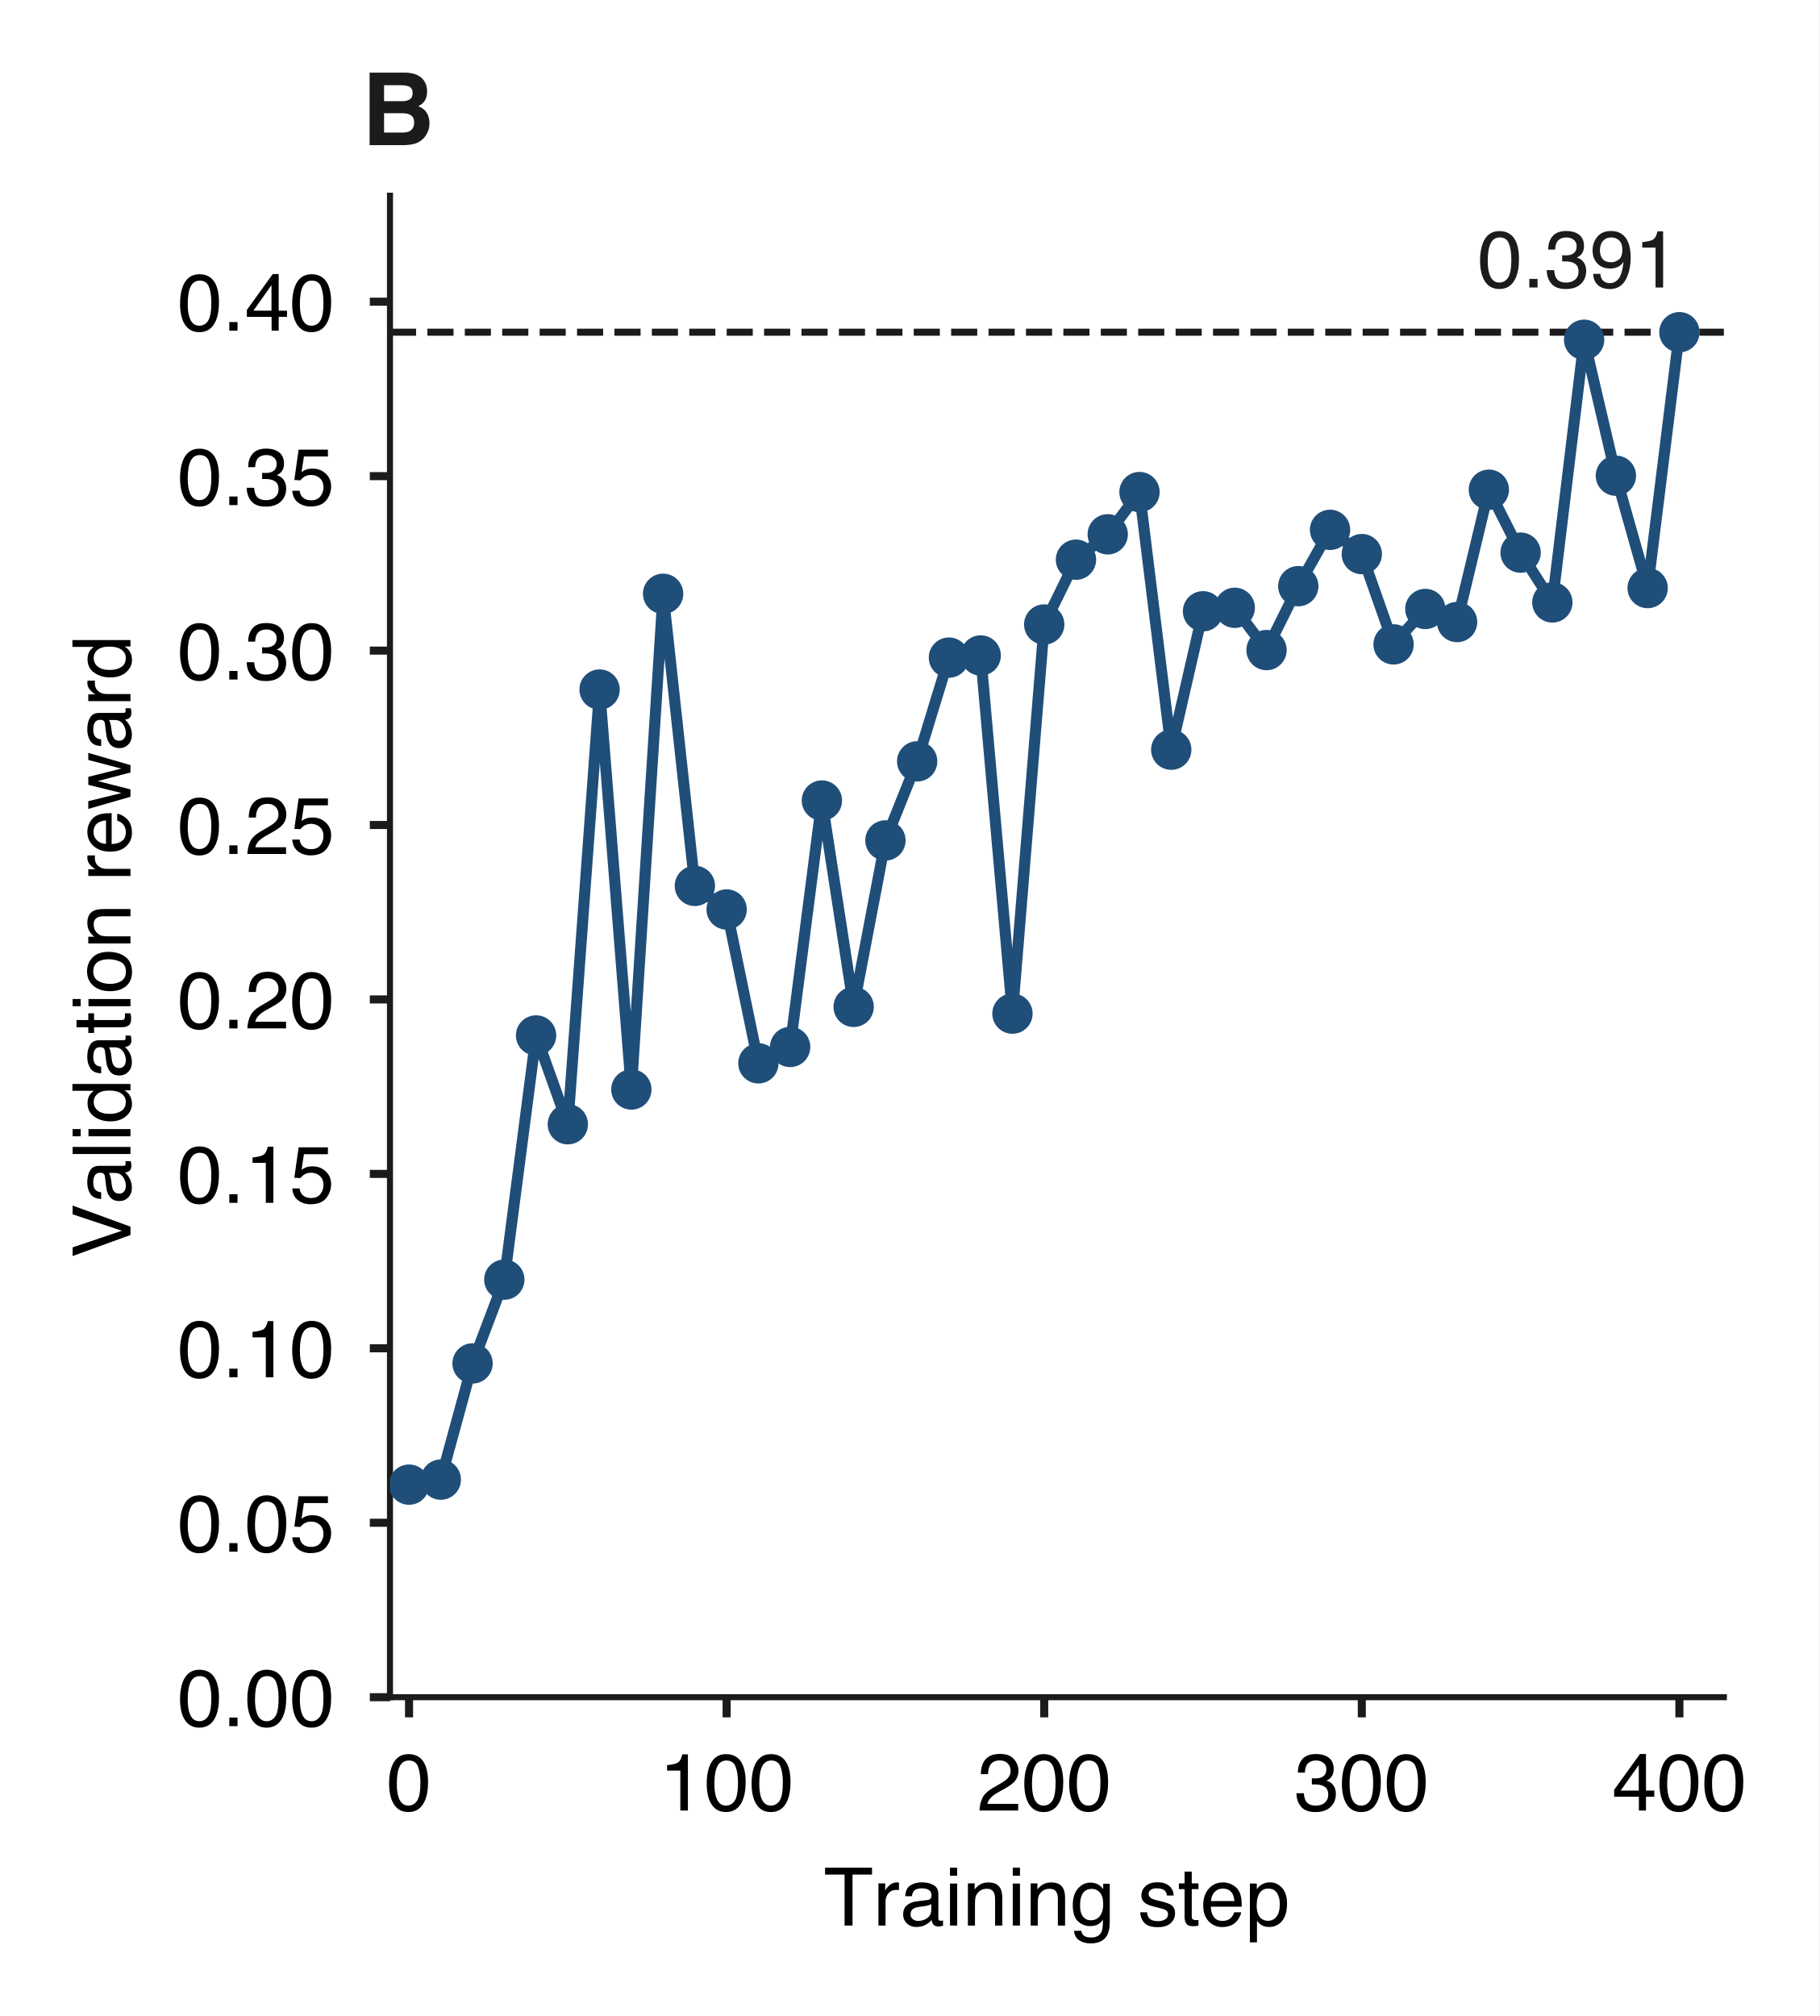
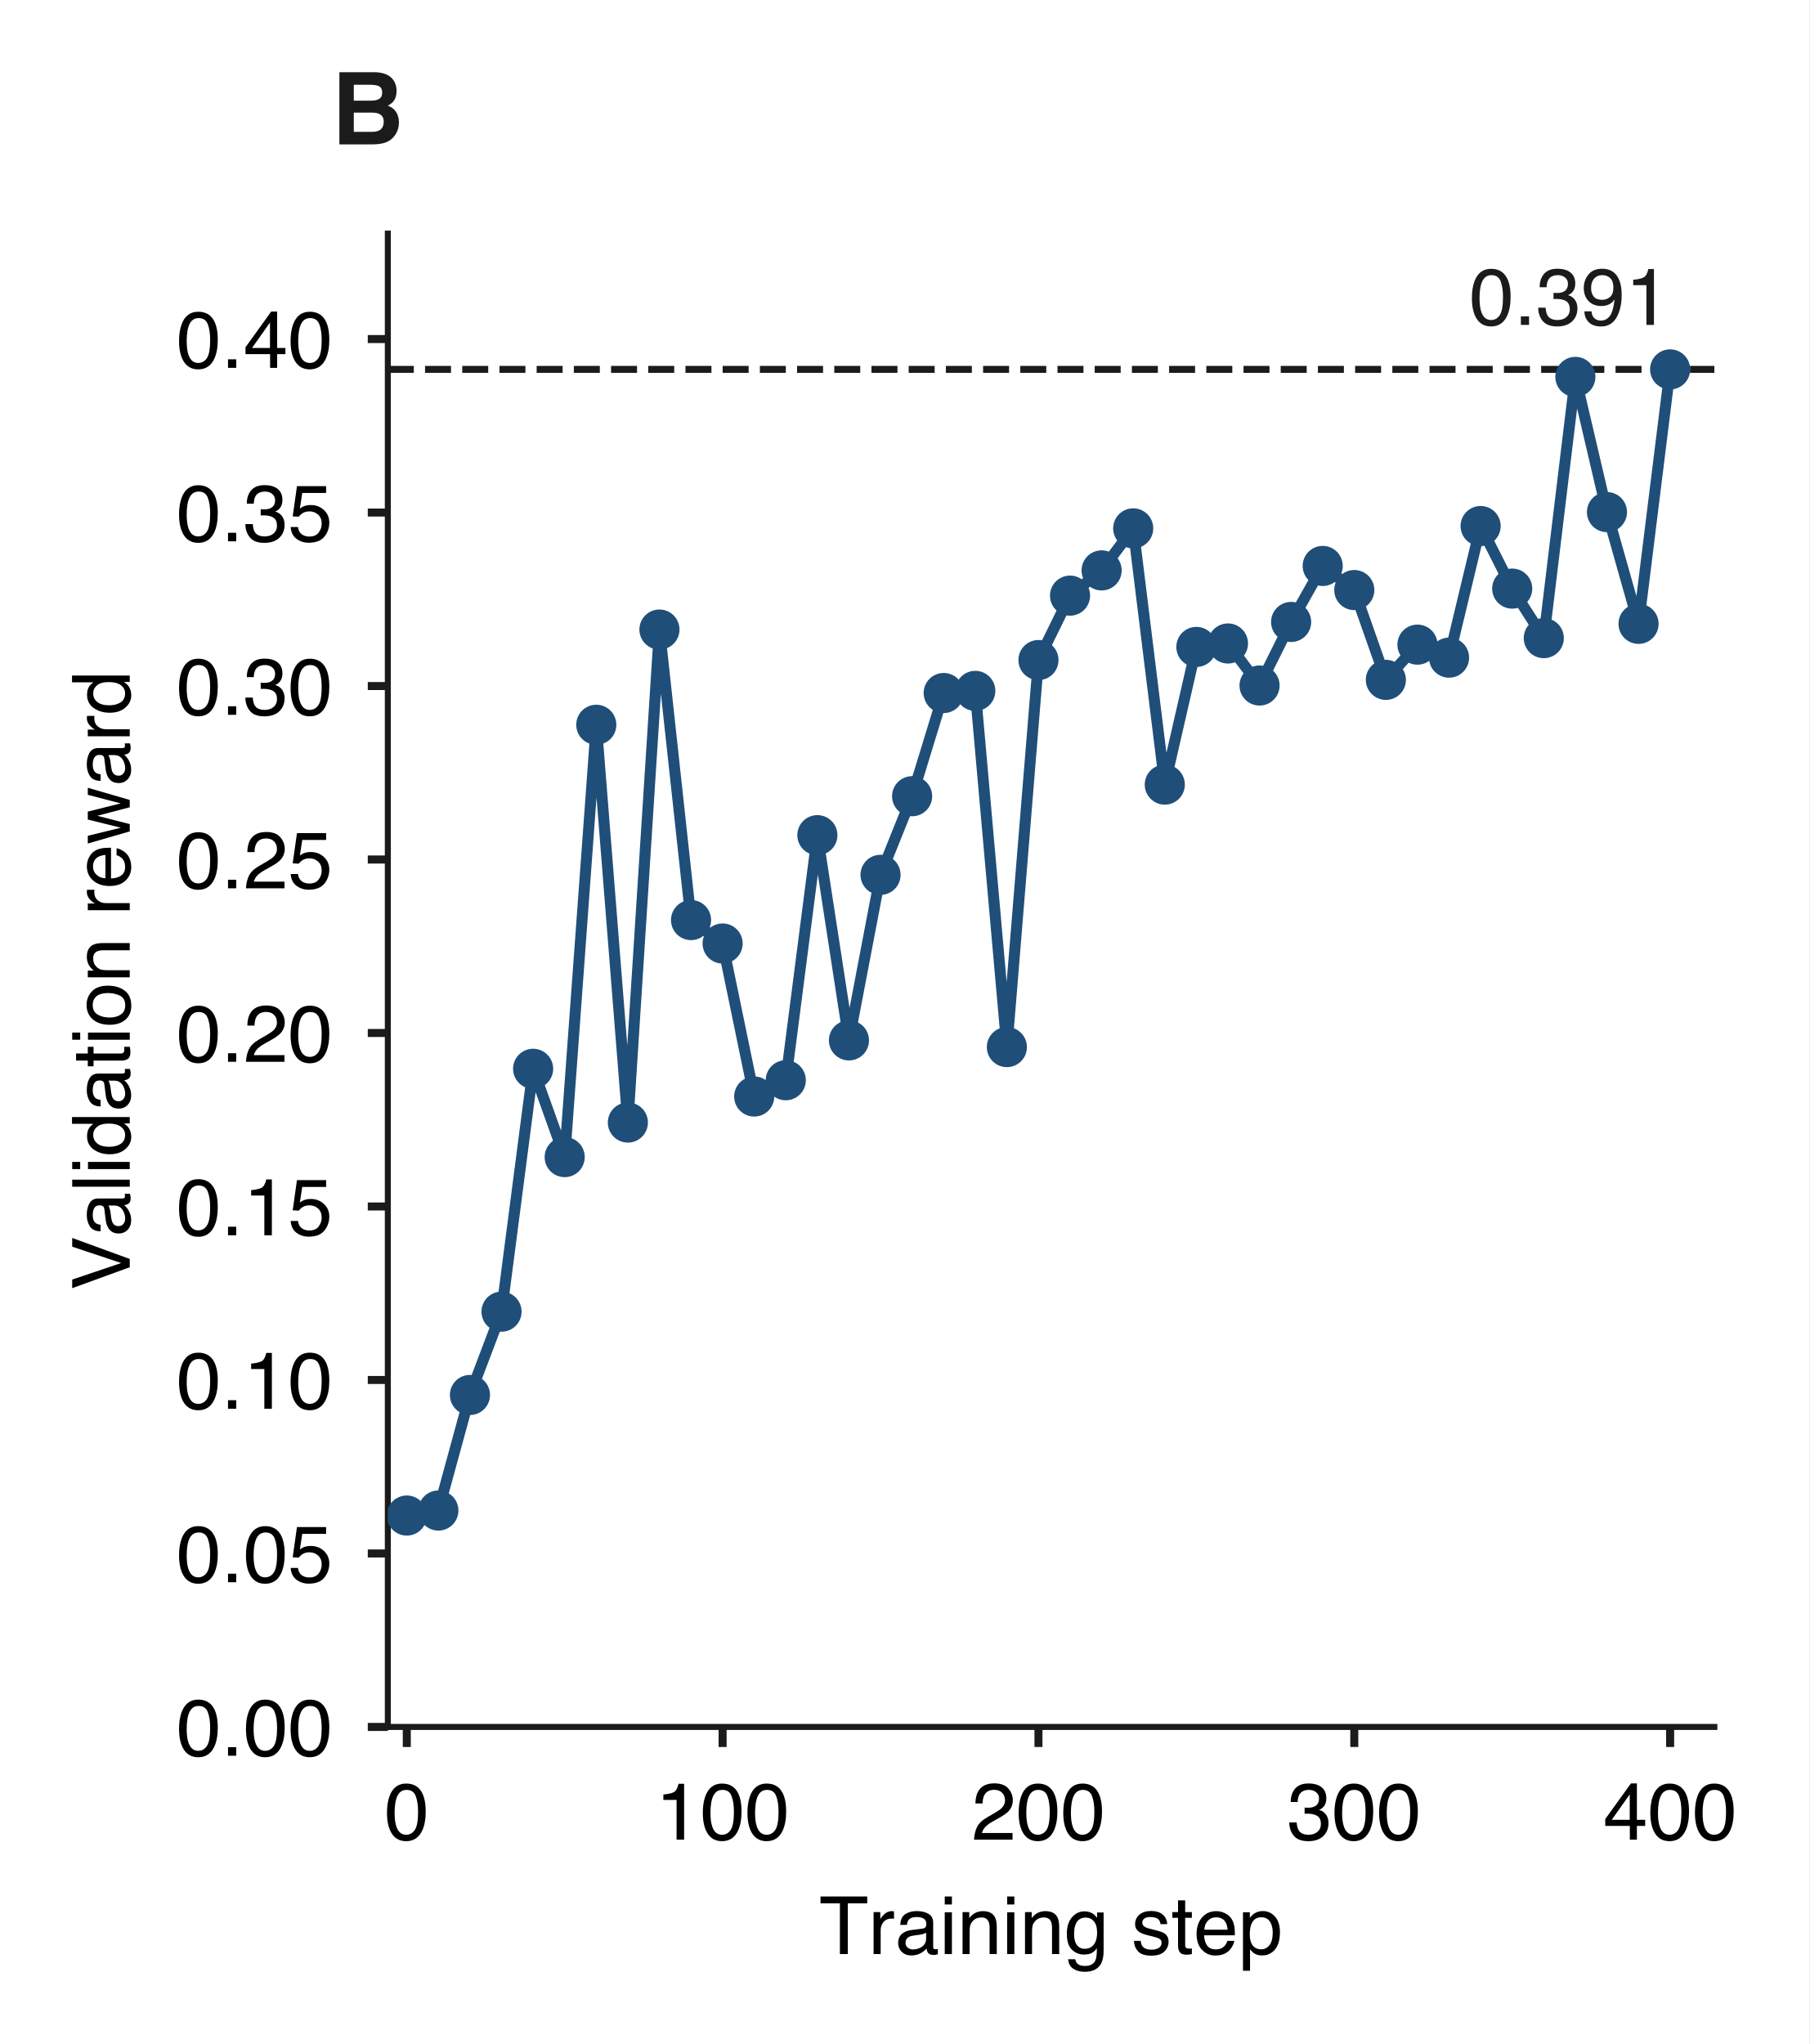
- <svg xmlns="http://www.w3.org/2000/svg" xmlns:xlink="http://www.w3.org/1999/xlink" width="180.42pt" height="199.923pt" viewBox="0 0 180.42 199.923" version="1.1">
+ <svg xmlns="http://www.w3.org/2000/svg" xmlns:xlink="http://www.w3.org/1999/xlink" width="180.42pt" height="203.811pt" viewBox="0 0 180.42 203.811" version="1.1">
  <defs>
    <style type="text/css">*{stroke-linejoin: round; stroke-linecap: butt}</style>
  </defs>
  <g id="figure_1">
    <g id="patch_1">
-       <path d="M 0 199.923  L 180.42 199.923  L 180.42 -0  L 0 -0  z " style="fill: #ffffff" />
+       <path d="M 0 203.811  L 180.42 203.811  L 180.42 -0  L 0 -0  z " style="fill: #ffffff" />
    </g>
    <g id="axes_1">
      <g id="patch_2">
-         <path d="M 38.675 168.308  L 170.956 168.308  L 170.956 19.408  L 38.675 19.408  z " style="fill: #ffffff" />
+         <path d="M 38.675 172.196  L 170.956 172.196  L 170.956 23.296  L 38.675 23.296  z " style="fill: #ffffff" />
      </g>
      <g id="matplotlib.axis_1">
        <g id="xtick_1">
          <g id="line2d_1">
            <defs>
-               <path id="md6d00ae5e6" d="M 0 0  L 0 2  " style="stroke: #1b1b1b; stroke-width: 0.8" />
+               <path id="m4823f25328" d="M 0 0  L 0 2  " style="stroke: #1b1b1b; stroke-width: 0.8" />
            </defs>
            <g>
-               <use xlink:href="#md6d00ae5e6" x="40.565" y="168.308" style="fill: #1b1b1b; stroke: #1b1b1b; stroke-width: 0.8" />
+               <use xlink:href="#m4823f25328" x="40.565" y="172.196" style="fill: #1b1b1b; stroke: #1b1b1b; stroke-width: 0.8" />
            </g>
          </g>
          <g id="text_1">
-             <g transform="translate(38.34035 179.5469) scale(0.08 -0.08)">
+             <g transform="translate(38.34035 183.4349) scale(0.08 -0.08)">
              <defs>
                <path id="Helvetica-30" d="M 1731 4475  Q 2600 4475 2988 3759  Q 3288 3206 3288 2244  Q 3288 1331 3016 734  Q 2622 -122 1728 -122  Q 922 -122 528 578  Q 200 1163 200 2147  Q 200 2909 397 3456  Q 766 4475 1731 4475  z M 1725 391  Q 2163 391 2422 778  Q 2681 1166 2681 2222  Q 2681 2984 2493 3476  Q 2306 3969 1766 3969  Q 1269 3969 1039 3501  Q 809 3034 809 2125  Q 809 1441 956 1025  Q 1181 391 1725 391  z " transform="scale(0.015625)" />
              </defs>
              <use xlink:href="#Helvetica-30" />
            </g>
          </g>
        </g>
        <g id="xtick_2">
          <g id="line2d_2">
            <g>
-               <use xlink:href="#md6d00ae5e6" x="72.06" y="168.308" style="fill: #1b1b1b; stroke: #1b1b1b; stroke-width: 0.8" />
+               <use xlink:href="#m4823f25328" x="72.06" y="172.196" style="fill: #1b1b1b; stroke: #1b1b1b; stroke-width: 0.8" />
            </g>
          </g>
          <g id="text_2">
-             <g transform="translate(65.38708 179.5469) scale(0.08 -0.08)">
+             <g transform="translate(65.38708 183.4349) scale(0.08 -0.08)">
              <defs>
                <path id="Helvetica-31" d="M 613 3169  L 613 3600  Q 1222 3659 1462 3798  Q 1703 3938 1822 4456  L 2266 4456  L 2266 0  L 1666 0  L 1666 3169  L 613 3169  z " transform="scale(0.015625)" />
              </defs>
              <use xlink:href="#Helvetica-31" />
              <use xlink:href="#Helvetica-30" transform="translate(55.61523 0)" />
              <use xlink:href="#Helvetica-30" transform="translate(111.2305 0)" />
            </g>
          </g>
        </g>
        <g id="xtick_3">
          <g id="line2d_3">
            <g>
-               <use xlink:href="#md6d00ae5e6" x="103.556" y="168.308" style="fill: #1b1b1b; stroke: #1b1b1b; stroke-width: 0.8" />
+               <use xlink:href="#m4823f25328" x="103.556" y="172.196" style="fill: #1b1b1b; stroke: #1b1b1b; stroke-width: 0.8" />
            </g>
          </g>
          <g id="text_3">
-             <g transform="translate(96.88256 179.5469) scale(0.08 -0.08)">
+             <g transform="translate(96.88256 183.4349) scale(0.08 -0.08)">
              <defs>
                <path id="Helvetica-32" d="M 200 0  Q 231 578 439 1006  Q 647 1434 1250 1784  L 1850 2131  Q 2253 2366 2416 2531  Q 2672 2791 2672 3125  Q 2672 3516 2437 3745  Q 2203 3975 1813 3975  Q 1234 3975 1013 3538  Q 894 3303 881 2888  L 309 2888  Q 319 3472 525 3841  Q 891 4491 1816 4491  Q 2584 4491 2939 4075  Q 3294 3659 3294 3150  Q 3294 2613 2916 2231  Q 2697 2009 2131 1694  L 1703 1456  Q 1397 1288 1222 1134  Q 909 863 828 531  L 3272 531  L 3272 0  L 200 0  z " transform="scale(0.015625)" />
              </defs>
              <use xlink:href="#Helvetica-32" />
              <use xlink:href="#Helvetica-30" transform="translate(55.61523 0)" />
              <use xlink:href="#Helvetica-30" transform="translate(111.2305 0)" />
            </g>
          </g>
        </g>
        <g id="xtick_4">
          <g id="line2d_4">
            <g>
-               <use xlink:href="#md6d00ae5e6" x="135.051" y="168.308" style="fill: #1b1b1b; stroke: #1b1b1b; stroke-width: 0.8" />
+               <use xlink:href="#m4823f25328" x="135.051" y="172.196" style="fill: #1b1b1b; stroke: #1b1b1b; stroke-width: 0.8" />
            </g>
          </g>
          <g id="text_4">
-             <g transform="translate(128.378 179.5469) scale(0.08 -0.08)">
+             <g transform="translate(128.378 183.4349) scale(0.08 -0.08)">
              <defs>
                <path id="Helvetica-33" d="M 1663 -122  Q 869 -122 511 314  Q 153 750 153 1375  L 741 1375  Q 778 941 903 744  Q 1122 391 1694 391  Q 2138 391 2406 628  Q 2675 866 2675 1241  Q 2675 1703 2392 1887  Q 2109 2072 1606 2072  Q 1550 2072 1492 2070  Q 1434 2069 1375 2066  L 1375 2563  Q 1463 2553 1522 2550  Q 1581 2547 1650 2547  Q 1966 2547 2169 2647  Q 2525 2822 2525 3272  Q 2525 3606 2287 3787  Q 2050 3969 1734 3969  Q 1172 3969 956 3594  Q 838 3388 822 3006  L 266 3006  Q 266 3506 466 3856  Q 809 4481 1675 4481  Q 2359 4481 2734 4176  Q 3109 3872 3109 3294  Q 3109 2881 2888 2625  Q 2750 2466 2531 2375  Q 2884 2278 3082 2001  Q 3281 1725 3281 1325  Q 3281 684 2859 281  Q 2438 -122 1663 -122  z " transform="scale(0.015625)" />
              </defs>
              <use xlink:href="#Helvetica-33" />
              <use xlink:href="#Helvetica-30" transform="translate(55.61523 0)" />
              <use xlink:href="#Helvetica-30" transform="translate(111.2305 0)" />
            </g>
          </g>
        </g>
        <g id="xtick_5">
          <g id="line2d_5">
            <g>
-               <use xlink:href="#md6d00ae5e6" x="166.547" y="168.308" style="fill: #1b1b1b; stroke: #1b1b1b; stroke-width: 0.8" />
+               <use xlink:href="#m4823f25328" x="166.547" y="172.196" style="fill: #1b1b1b; stroke: #1b1b1b; stroke-width: 0.8" />
            </g>
          </g>
          <g id="text_5">
-             <g transform="translate(159.8735 179.5469) scale(0.08 -0.08)">
+             <g transform="translate(159.8735 183.4349) scale(0.08 -0.08)">
              <defs>
                <path id="Helvetica-34" d="M 2116 1584  L 2116 3613  L 681 1584  L 2116 1584  z M 2125 0  L 2125 1094  L 163 1094  L 163 1644  L 2213 4488  L 2688 4488  L 2688 1584  L 3347 1584  L 3347 1094  L 2688 1094  L 2688 0  L 2125 0  z " transform="scale(0.015625)" />
              </defs>
              <use xlink:href="#Helvetica-34" />
              <use xlink:href="#Helvetica-30" transform="translate(55.61523 0)" />
              <use xlink:href="#Helvetica-30" transform="translate(111.2305 0)" />
            </g>
          </g>
        </g>
        <g id="text_6">
-           <g transform="translate(81.69425 190.9532) scale(0.08 -0.08)">
+           <g transform="translate(81.69425 194.8412) scale(0.08 -0.08)">
            <defs>
              <path id="Helvetica-54" d="M 3828 4591  L 3828 4044  L 2281 4044  L 2281 0  L 1650 0  L 1650 4044  L 103 4044  L 103 4591  L 3828 4591  z " transform="scale(0.015625)" />
              <path id="Helvetica-72" d="M 428 3347  L 963 3347  L 963 2769  Q 1028 2938 1284 3180  Q 1541 3422 1875 3422  Q 1891 3422 1928 3419  Q 1966 3416 2056 3406  L 2056 2813  Q 2006 2822 1964 2825  Q 1922 2828 1872 2828  Q 1447 2828 1219 2554  Q 991 2281 991 1925  L 991 0  L 428 0  L 428 3347  z " transform="scale(0.015625)" />
              <path id="Helvetica-61" d="M 844 891  Q 844 647 1022 506  Q 1200 366 1444 366  Q 1741 366 2019 503  Q 2488 731 2488 1250  L 2488 1703  Q 2384 1638 2221 1594  Q 2059 1550 1903 1531  L 1563 1488  Q 1256 1447 1103 1359  Q 844 1213 844 891  z M 2206 2028  Q 2400 2053 2466 2191  Q 2503 2266 2503 2406  Q 2503 2694 2298 2823  Q 2094 2953 1713 2953  Q 1272 2953 1088 2716  Q 984 2584 953 2325  L 428 2325  Q 444 2944 830 3186  Q 1216 3428 1725 3428  Q 2316 3428 2684 3203  Q 3050 2978 3050 2503  L 3050 575  Q 3050 488 3086 434  Q 3122 381 3238 381  Q 3275 381 3322 386  Q 3369 391 3422 400  L 3422 -16  Q 3291 -53 3222 -62  Q 3153 -72 3034 -72  Q 2744 -72 2613 134  Q 2544 244 2516 444  Q 2344 219 2022 53  Q 1700 -113 1313 -113  Q 847 -113 551 170  Q 256 453 256 878  Q 256 1344 547 1600  Q 838 1856 1309 1916  L 2206 2028  z M 1741 3428  L 1741 3428  z " transform="scale(0.015625)" />
              <path id="Helvetica-69" d="M 413 3331  L 984 3331  L 984 0  L 413 0  L 413 3331  z M 413 4591  L 984 4591  L 984 3953  L 413 3953  L 413 4591  z " transform="scale(0.015625)" />
              <path id="Helvetica-6e" d="M 413 3347  L 947 3347  L 947 2872  Q 1184 3166 1450 3294  Q 1716 3422 2041 3422  Q 2753 3422 3003 2925  Q 3141 2653 3141 2147  L 3141 0  L 2569 0  L 2569 2109  Q 2569 2416 2478 2603  Q 2328 2916 1934 2916  Q 1734 2916 1606 2875  Q 1375 2806 1200 2600  Q 1059 2434 1017 2257  Q 975 2081 975 1753  L 975 0  L 413 0  L 413 3347  z M 1734 3428  L 1734 3428  z " transform="scale(0.015625)" />
              <path id="Helvetica-67" d="M 1594 3406  Q 1988 3406 2281 3213  Q 2441 3103 2606 2894  L 2606 3316  L 3125 3316  L 3125 272  Q 3125 -366 2938 -734  Q 2588 -1416 1616 -1416  Q 1075 -1416 706 -1173  Q 338 -931 294 -416  L 866 -416  Q 906 -641 1028 -763  Q 1219 -950 1628 -950  Q 2275 -950 2475 -494  Q 2594 -225 2584 466  Q 2416 209 2178 84  Q 1941 -41 1550 -41  Q 1006 -41 598 345  Q 191 731 191 1622  Q 191 2463 602 2934  Q 1013 3406 1594 3406  z M 2606 1688  Q 2606 2309 2350 2609  Q 2094 2909 1697 2909  Q 1103 2909 884 2353  Q 769 2056 769 1575  Q 769 1009 998 714  Q 1228 419 1616 419  Q 2222 419 2469 966  Q 2606 1275 2606 1688  z M 1659 3428  L 1659 3428  z " transform="scale(0.015625)" />
              <path id="Helvetica-20" transform="scale(0.015625)" />
              <path id="Helvetica-73" d="M 747 1050  Q 772 769 888 619  Q 1100 347 1625 347  Q 1938 347 2175 483  Q 2413 619 2413 903  Q 2413 1119 2222 1231  Q 2100 1300 1741 1391  L 1294 1503  Q 866 1609 663 1741  Q 300 1969 300 2372  Q 300 2847 642 3140  Q 984 3434 1563 3434  Q 2319 3434 2653 2991  Q 2863 2709 2856 2384  L 2325 2384  Q 2309 2575 2191 2731  Q 1997 2953 1519 2953  Q 1200 2953 1036 2831  Q 872 2709 872 2509  Q 872 2291 1088 2159  Q 1213 2081 1456 2022  L 1828 1931  Q 2434 1784 2641 1647  Q 2969 1431 2969 969  Q 2969 522 2630 197  Q 2291 -128 1597 -128  Q 850 -128 539 211  Q 228 550 206 1050  L 747 1050  z M 1578 3428  L 1578 3428  z " transform="scale(0.015625)" />
              <path id="Helvetica-74" d="M 525 4281  L 1094 4281  L 1094 3347  L 1628 3347  L 1628 2888  L 1094 2888  L 1094 703  Q 1094 528 1213 469  Q 1278 434 1431 434  Q 1472 434 1519 436  Q 1566 438 1628 444  L 1628 0  Q 1531 -28 1426 -40  Q 1322 -53 1200 -53  Q 806 -53 665 148  Q 525 350 525 672  L 525 2888  L 72 2888  L 72 3347  L 525 3347  L 525 4281  z " transform="scale(0.015625)" />
              <path id="Helvetica-65" d="M 1806 3422  Q 2163 3422 2497 3255  Q 2831 3088 3006 2822  Q 3175 2569 3231 2231  Q 3281 2000 3281 1494  L 828 1494  Q 844 984 1069 676  Q 1294 369 1766 369  Q 2206 369 2469 659  Q 2619 828 2681 1050  L 3234 1050  Q 3213 866 3089 639  Q 2966 413 2813 269  Q 2556 19 2178 -69  Q 1975 -119 1719 -119  Q 1094 -119 659 336  Q 225 791 225 1609  Q 225 2416 662 2919  Q 1100 3422 1806 3422  z M 2703 1941  Q 2669 2306 2544 2525  Q 2313 2931 1772 2931  Q 1384 2931 1121 2651  Q 859 2372 844 1941  L 2703 1941  z M 1753 3428  L 1753 3428  z " transform="scale(0.015625)" />
              <path id="Helvetica-70" d="M 1825 378  Q 2219 378 2480 708  Q 2741 1038 2741 1694  Q 2741 2094 2625 2381  Q 2406 2934 1825 2934  Q 1241 2934 1025 2350  Q 909 2038 909 1556  Q 909 1169 1025 897  Q 1244 378 1825 378  z M 369 3331  L 916 3331  L 916 2888  Q 1084 3116 1284 3241  Q 1569 3428 1953 3428  Q 2522 3428 2919 2992  Q 3316 2556 3316 1747  Q 3316 653 2744 184  Q 2381 -113 1900 -113  Q 1522 -113 1266 53  Q 1116 147 931 375  L 931 -1334  L 369 -1334  L 369 3331  z " transform="scale(0.015625)" />
            </defs>
            <use xlink:href="#Helvetica-54" />
            <use xlink:href="#Helvetica-72" transform="translate(61.08398 0)" />
            <use xlink:href="#Helvetica-61" transform="translate(94.38477 0)" />
            <use xlink:href="#Helvetica-69" transform="translate(150 0)" />
            <use xlink:href="#Helvetica-6e" transform="translate(172.2168 0)" />
            <use xlink:href="#Helvetica-69" transform="translate(227.832 0)" />
            <use xlink:href="#Helvetica-6e" transform="translate(250.0488 0)" />
            <use xlink:href="#Helvetica-67" transform="translate(305.6641 0)" />
            <use xlink:href="#Helvetica-20" transform="translate(361.2793 0)" />
            <use xlink:href="#Helvetica-73" transform="translate(389.0625 0)" />
            <use xlink:href="#Helvetica-74" transform="translate(439.0625 0)" />
            <use xlink:href="#Helvetica-65" transform="translate(466.8457 0)" />
            <use xlink:href="#Helvetica-70" transform="translate(522.4609 0)" />
          </g>
        </g>
      </g>
      <g id="matplotlib.axis_2">
        <g id="ytick_1">
          <g id="line2d_6">
            <defs>
-               <path id="m0c1d686f5d" d="M 0 0  L -2 0  " style="stroke: #1b1b1b; stroke-width: 0.8" />
+               <path id="m5432f50974" d="M 0 0  L -2 0  " style="stroke: #1b1b1b; stroke-width: 0.8" />
            </defs>
            <g>
-               <use xlink:href="#m0c1d686f5d" x="38.675" y="168.308" style="fill: #1b1b1b; stroke: #1b1b1b; stroke-width: 0.8" />
+               <use xlink:href="#m5432f50974" x="38.675" y="172.196" style="fill: #1b1b1b; stroke: #1b1b1b; stroke-width: 0.8" />
            </g>
          </g>
          <g id="text_7">
-             <g transform="translate(17.60625 171.1776) scale(0.08 -0.08)">
+             <g transform="translate(17.60625 175.0656) scale(0.08 -0.08)">
              <defs>
                <path id="Helvetica-2e" d="M 547 681  L 1200 681  L 1200 0  L 547 0  L 547 681  z " transform="scale(0.015625)" />
              </defs>
              <use xlink:href="#Helvetica-30" />
              <use xlink:href="#Helvetica-2e" transform="translate(55.61523 0)" />
              <use xlink:href="#Helvetica-30" transform="translate(83.39844 0)" />
              <use xlink:href="#Helvetica-30" transform="translate(139.0137 0)" />
            </g>
          </g>
        </g>
        <g id="ytick_2">
          <g id="line2d_7">
            <g>
-               <use xlink:href="#m0c1d686f5d" x="38.675" y="151.01" style="fill: #1b1b1b; stroke: #1b1b1b; stroke-width: 0.8" />
+               <use xlink:href="#m5432f50974" x="38.675" y="154.898" style="fill: #1b1b1b; stroke: #1b1b1b; stroke-width: 0.8" />
            </g>
          </g>
          <g id="text_8">
-             <g transform="translate(17.60625 153.8791) scale(0.08 -0.08)">
+             <g transform="translate(17.60625 157.7671) scale(0.08 -0.08)">
              <defs>
                <path id="Helvetica-35" d="M 791 1141  Q 847 659 1238 475  Q 1438 381 1700 381  Q 2200 381 2440 700  Q 2681 1019 2681 1406  Q 2681 1875 2395 2131  Q 2109 2388 1709 2388  Q 1419 2388 1211 2275  Q 1003 2163 856 1963  L 369 1991  L 709 4400  L 3034 4400  L 3034 3856  L 1131 3856  L 941 2613  Q 1097 2731 1238 2791  Q 1488 2894 1816 2894  Q 2431 2894 2859 2497  Q 3288 2100 3288 1491  Q 3288 856 2895 371  Q 2503 -113 1644 -113  Q 1097 -113 676 195  Q 256 503 206 1141  L 791 1141  z " transform="scale(0.015625)" />
              </defs>
              <use xlink:href="#Helvetica-30" />
              <use xlink:href="#Helvetica-2e" transform="translate(55.61523 0)" />
              <use xlink:href="#Helvetica-30" transform="translate(83.39844 0)" />
              <use xlink:href="#Helvetica-35" transform="translate(139.0137 0)" />
            </g>
          </g>
        </g>
        <g id="ytick_3">
          <g id="line2d_8">
            <g>
-               <use xlink:href="#m0c1d686f5d" x="38.675" y="133.711" style="fill: #1b1b1b; stroke: #1b1b1b; stroke-width: 0.8" />
+               <use xlink:href="#m5432f50974" x="38.675" y="137.599" style="fill: #1b1b1b; stroke: #1b1b1b; stroke-width: 0.8" />
            </g>
          </g>
          <g id="text_9">
-             <g transform="translate(17.60625 136.5806) scale(0.08 -0.08)">
+             <g transform="translate(17.60625 140.4686) scale(0.08 -0.08)">
              <use xlink:href="#Helvetica-30" />
              <use xlink:href="#Helvetica-2e" transform="translate(55.61523 0)" />
              <use xlink:href="#Helvetica-31" transform="translate(83.39844 0)" />
              <use xlink:href="#Helvetica-30" transform="translate(139.0137 0)" />
            </g>
          </g>
        </g>
        <g id="ytick_4">
          <g id="line2d_9">
            <g>
-               <use xlink:href="#m0c1d686f5d" x="38.675" y="116.413" style="fill: #1b1b1b; stroke: #1b1b1b; stroke-width: 0.8" />
+               <use xlink:href="#m5432f50974" x="38.675" y="120.301" style="fill: #1b1b1b; stroke: #1b1b1b; stroke-width: 0.8" />
            </g>
          </g>
          <g id="text_10">
-             <g transform="translate(17.60625 119.2822) scale(0.08 -0.08)">
+             <g transform="translate(17.60625 123.1702) scale(0.08 -0.08)">
              <use xlink:href="#Helvetica-30" />
              <use xlink:href="#Helvetica-2e" transform="translate(55.61523 0)" />
              <use xlink:href="#Helvetica-31" transform="translate(83.39844 0)" />
              <use xlink:href="#Helvetica-35" transform="translate(139.0137 0)" />
            </g>
          </g>
        </g>
        <g id="ytick_5">
          <g id="line2d_10">
            <g>
-               <use xlink:href="#m0c1d686f5d" x="38.675" y="99.114" style="fill: #1b1b1b; stroke: #1b1b1b; stroke-width: 0.8" />
+               <use xlink:href="#m5432f50974" x="38.675" y="103.002" style="fill: #1b1b1b; stroke: #1b1b1b; stroke-width: 0.8" />
            </g>
          </g>
          <g id="text_11">
-             <g transform="translate(17.60625 101.9837) scale(0.08 -0.08)">
+             <g transform="translate(17.60625 105.8717) scale(0.08 -0.08)">
              <use xlink:href="#Helvetica-30" />
              <use xlink:href="#Helvetica-2e" transform="translate(55.61523 0)" />
              <use xlink:href="#Helvetica-32" transform="translate(83.39844 0)" />
              <use xlink:href="#Helvetica-30" transform="translate(139.0137 0)" />
            </g>
          </g>
        </g>
        <g id="ytick_6">
          <g id="line2d_11">
            <g>
-               <use xlink:href="#m0c1d686f5d" x="38.675" y="81.816" style="fill: #1b1b1b; stroke: #1b1b1b; stroke-width: 0.8" />
+               <use xlink:href="#m5432f50974" x="38.675" y="85.704" style="fill: #1b1b1b; stroke: #1b1b1b; stroke-width: 0.8" />
            </g>
          </g>
          <g id="text_12">
-             <g transform="translate(17.60625 84.68528) scale(0.08 -0.08)">
+             <g transform="translate(17.60625 88.57328) scale(0.08 -0.08)">
              <use xlink:href="#Helvetica-30" />
              <use xlink:href="#Helvetica-2e" transform="translate(55.61523 0)" />
              <use xlink:href="#Helvetica-32" transform="translate(83.39844 0)" />
              <use xlink:href="#Helvetica-35" transform="translate(139.0137 0)" />
            </g>
          </g>
        </g>
        <g id="ytick_7">
          <g id="line2d_12">
            <g>
-               <use xlink:href="#m0c1d686f5d" x="38.675" y="64.517" style="fill: #1b1b1b; stroke: #1b1b1b; stroke-width: 0.8" />
+               <use xlink:href="#m5432f50974" x="38.675" y="68.405" style="fill: #1b1b1b; stroke: #1b1b1b; stroke-width: 0.8" />
            </g>
          </g>
          <g id="text_13">
-             <g transform="translate(17.60625 67.38682) scale(0.08 -0.08)">
+             <g transform="translate(17.60625 71.27482) scale(0.08 -0.08)">
              <use xlink:href="#Helvetica-30" />
              <use xlink:href="#Helvetica-2e" transform="translate(55.61523 0)" />
              <use xlink:href="#Helvetica-33" transform="translate(83.39844 0)" />
              <use xlink:href="#Helvetica-30" transform="translate(139.0137 0)" />
            </g>
          </g>
        </g>
        <g id="ytick_8">
          <g id="line2d_13">
            <g>
-               <use xlink:href="#m0c1d686f5d" x="38.675" y="47.219" style="fill: #1b1b1b; stroke: #1b1b1b; stroke-width: 0.8" />
+               <use xlink:href="#m5432f50974" x="38.675" y="51.107" style="fill: #1b1b1b; stroke: #1b1b1b; stroke-width: 0.8" />
            </g>
          </g>
          <g id="text_14">
-             <g transform="translate(17.60625 50.08837) scale(0.08 -0.08)">
+             <g transform="translate(17.60625 53.97637) scale(0.08 -0.08)">
              <use xlink:href="#Helvetica-30" />
              <use xlink:href="#Helvetica-2e" transform="translate(55.61523 0)" />
              <use xlink:href="#Helvetica-33" transform="translate(83.39844 0)" />
              <use xlink:href="#Helvetica-35" transform="translate(139.0137 0)" />
            </g>
          </g>
        </g>
        <g id="ytick_9">
          <g id="line2d_14">
            <g>
-               <use xlink:href="#m0c1d686f5d" x="38.675" y="29.921" style="fill: #1b1b1b; stroke: #1b1b1b; stroke-width: 0.8" />
+               <use xlink:href="#m5432f50974" x="38.675" y="33.809" style="fill: #1b1b1b; stroke: #1b1b1b; stroke-width: 0.8" />
            </g>
          </g>
          <g id="text_15">
-             <g transform="translate(17.60625 32.78991) scale(0.08 -0.08)">
+             <g transform="translate(17.60625 36.67791) scale(0.08 -0.08)">
              <use xlink:href="#Helvetica-30" />
              <use xlink:href="#Helvetica-2e" transform="translate(55.61523 0)" />
              <use xlink:href="#Helvetica-34" transform="translate(83.39844 0)" />
              <use xlink:href="#Helvetica-30" transform="translate(139.0137 0)" />
            </g>
          </g>
        </g>
        <g id="text_16">
-           <g transform="translate(12.93875 124.7626) rotate(-90) scale(0.08 -0.08)">
+           <g transform="translate(12.93875 128.6506) rotate(-90) scale(0.08 -0.08)">
            <defs>
              <path id="Helvetica-56" d="M 850 4591  L 2169 681  L 3472 4591  L 4169 4591  L 2494 0  L 1834 0  L 163 4591  L 850 4591  z " transform="scale(0.015625)" />
              <path id="Helvetica-6c" d="M 428 4591  L 991 4591  L 991 0  L 428 0  L 428 4591  z " transform="scale(0.015625)" />
              <path id="Helvetica-64" d="M 769 1634  Q 769 1097 997 734  Q 1225 372 1728 372  Q 2119 372 2370 708  Q 2622 1044 2622 1672  Q 2622 2306 2362 2611  Q 2103 2916 1722 2916  Q 1297 2916 1033 2591  Q 769 2266 769 1634  z M 1616 3406  Q 2000 3406 2259 3244  Q 2409 3150 2600 2916  L 2600 4606  L 3141 4606  L 3141 0  L 2634 0  L 2634 466  Q 2438 156 2169 18  Q 1900 -119 1553 -119  Q 994 -119 584 351  Q 175 822 175 1603  Q 175 2334 548 2870  Q 922 3406 1616 3406  z " transform="scale(0.015625)" />
              <path id="Helvetica-6f" d="M 1741 363  Q 2300 363 2508 786  Q 2716 1209 2716 1728  Q 2716 2197 2566 2491  Q 2328 2953 1747 2953  Q 1231 2953 997 2559  Q 763 2166 763 1609  Q 763 1075 997 719  Q 1231 363 1741 363  z M 1763 3444  Q 2409 3444 2856 3012  Q 3303 2581 3303 1744  Q 3303 934 2909 406  Q 2516 -122 1688 -122  Q 997 -122 590 345  Q 184 813 184 1600  Q 184 2444 612 2944  Q 1041 3444 1763 3444  z M 1744 3428  L 1744 3428  z " transform="scale(0.015625)" />
              <path id="Helvetica-77" d="M 672 3347  L 1316 709  L 1969 3347  L 2600 3347  L 3256 725  L 3941 3347  L 4503 3347  L 3531 0  L 2947 0  L 2266 2591  L 1606 0  L 1022 0  L 56 3347  L 672 3347  z " transform="scale(0.015625)" />
            </defs>
            <use xlink:href="#Helvetica-56" />
            <use xlink:href="#Helvetica-61" transform="translate(66.69922 0)" />
            <use xlink:href="#Helvetica-6c" transform="translate(122.3145 0)" />
            <use xlink:href="#Helvetica-69" transform="translate(144.5312 0)" />
            <use xlink:href="#Helvetica-64" transform="translate(166.748 0)" />
            <use xlink:href="#Helvetica-61" transform="translate(222.3633 0)" />
            <use xlink:href="#Helvetica-74" transform="translate(277.9785 0)" />
            <use xlink:href="#Helvetica-69" transform="translate(305.7617 0)" />
            <use xlink:href="#Helvetica-6f" transform="translate(327.9785 0)" />
            <use xlink:href="#Helvetica-6e" transform="translate(383.5938 0)" />
            <use xlink:href="#Helvetica-20" transform="translate(439.209 0)" />
            <use xlink:href="#Helvetica-72" transform="translate(466.9922 0)" />
            <use xlink:href="#Helvetica-65" transform="translate(500.293 0)" />
            <use xlink:href="#Helvetica-77" transform="translate(555.9082 0)" />
            <use xlink:href="#Helvetica-61" transform="translate(628.125 0)" />
            <use xlink:href="#Helvetica-72" transform="translate(683.7402 0)" />
            <use xlink:href="#Helvetica-64" transform="translate(717.041 0)" />
          </g>
        </g>
      </g>
      <g id="line2d_15">
-         <path d="M 38.675 32.945  L 170.956 32.945  " clip-path="url(#ped35e6520f)" style="fill: none; stroke-dasharray: 2.59,1.12; stroke-dashoffset: 0; stroke: #1b1b1b; stroke-width: 0.7" />
+         <path d="M 38.675 36.833  L 170.956 36.833  " clip-path="url(#p8da073b929)" style="fill: none; stroke-dasharray: 2.59,1.12; stroke-dashoffset: 0; stroke: #1b1b1b; stroke-width: 0.7" />
      </g>
      <g id="patch_3">
-         <path d="M 38.675 168.308  L 38.675 19.408  " style="fill: none; stroke: #1b1b1b; stroke-width: 0.6; stroke-linejoin: miter; stroke-linecap: square" />
+         <path d="M 38.675 172.196  L 38.675 23.296  " style="fill: none; stroke: #1b1b1b; stroke-width: 0.6; stroke-linejoin: miter; stroke-linecap: square" />
      </g>
      <g id="patch_4">
-         <path d="M 38.675 168.308  L 170.956 168.308  " style="fill: none; stroke: #1b1b1b; stroke-width: 0.6; stroke-linejoin: miter; stroke-linecap: square" />
+         <path d="M 38.675 172.196  L 170.956 172.196  " style="fill: none; stroke: #1b1b1b; stroke-width: 0.6; stroke-linejoin: miter; stroke-linecap: square" />
      </g>
      <g id="line2d_16">
-         <path d="M 40.565 147.229  L 43.714 146.73  L 46.864 135.208  L 50.013 126.9  L 53.163 102.684  L 56.312 111.489  L 59.462 68.381  L 62.612 108.043  L 65.761 58.886  L 68.911 87.853  L 72.06 90.191  L 75.21 105.447  L 78.359 103.824  L 81.509 79.388  L 84.658 99.85  L 87.808 83.343  L 90.957 75.503  L 94.107 65.214  L 97.257 65.002  L 100.406 100.52  L 103.556 61.928  L 106.705 55.503  L 109.855 52.987  L 113.004 48.797  L 116.154 74.346  L 119.303 60.619  L 122.453 60.275  L 125.603 64.466  L 128.752 58.127  L 131.902 52.544  L 135.051 54.948  L 138.201 63.902  L 141.35 60.39  L 144.5 61.687  L 147.649 48.565  L 150.799 54.803  L 153.948 59.741  L 157.098 33.694  L 160.248 47.175  L 163.397 58.316  L 166.547 32.945  " clip-path="url(#ped35e6520f)" style="fill: none; stroke: #1f4e79; stroke-width: 1.1; stroke-linecap: square" />
+         <path d="M 40.565 151.117  L 43.714 150.618  L 46.864 139.096  L 50.013 130.788  L 53.163 106.572  L 56.312 115.377  L 59.462 72.269  L 62.612 111.931  L 65.761 62.774  L 68.911 91.741  L 72.06 94.079  L 75.21 109.335  L 78.359 107.712  L 81.509 83.276  L 84.658 103.738  L 87.808 87.231  L 90.957 79.391  L 94.107 69.102  L 97.257 68.89  L 100.406 104.408  L 103.556 65.816  L 106.705 59.391  L 109.855 56.875  L 113.004 52.685  L 116.154 78.234  L 119.303 64.507  L 122.453 64.163  L 125.603 68.354  L 128.752 62.015  L 131.902 56.432  L 135.051 58.836  L 138.201 67.79  L 141.35 64.278  L 144.5 65.575  L 147.649 52.453  L 150.799 58.691  L 153.948 63.629  L 157.098 37.582  L 160.248 51.063  L 163.397 62.204  L 166.547 36.833  " clip-path="url(#p8da073b929)" style="fill: none; stroke: #1f4e79; stroke-width: 1.1; stroke-linecap: square" />
        <defs>
-           <path id="m52c9fab7d9" d="M 0 1.5  C 0.398 1.5 0.779 1.342 1.061 1.061  C 1.342 0.779 1.5 0.398 1.5 0  C 1.5 -0.398 1.342 -0.779 1.061 -1.061  C 0.779 -1.342 0.398 -1.5 0 -1.5  C -0.398 -1.5 -0.779 -1.342 -1.061 -1.061  C -1.342 -0.779 -1.5 -0.398 -1.5 0  C -1.5 0.398 -1.342 0.779 -1.061 1.061  C -0.779 1.342 -0.398 1.5 0 1.5  z " style="stroke: #1f4e79" />
+           <path id="m8007cad475" d="M 0 1.5  C 0.398 1.5 0.779 1.342 1.061 1.061  C 1.342 0.779 1.5 0.398 1.5 0  C 1.5 -0.398 1.342 -0.779 1.061 -1.061  C 0.779 -1.342 0.398 -1.5 0 -1.5  C -0.398 -1.5 -0.779 -1.342 -1.061 -1.061  C -1.342 -0.779 -1.5 -0.398 -1.5 0  C -1.5 0.398 -1.342 0.779 -1.061 1.061  C -0.779 1.342 -0.398 1.5 0 1.5  z " style="stroke: #1f4e79" />
        </defs>
-         <g clip-path="url(#ped35e6520f)">
-           <use xlink:href="#m52c9fab7d9" x="40.565" y="147.229" style="fill: #1f4e79; stroke: #1f4e79" />
-           <use xlink:href="#m52c9fab7d9" x="43.714" y="146.73" style="fill: #1f4e79; stroke: #1f4e79" />
-           <use xlink:href="#m52c9fab7d9" x="46.864" y="135.208" style="fill: #1f4e79; stroke: #1f4e79" />
-           <use xlink:href="#m52c9fab7d9" x="50.013" y="126.9" style="fill: #1f4e79; stroke: #1f4e79" />
-           <use xlink:href="#m52c9fab7d9" x="53.163" y="102.684" style="fill: #1f4e79; stroke: #1f4e79" />
-           <use xlink:href="#m52c9fab7d9" x="56.312" y="111.489" style="fill: #1f4e79; stroke: #1f4e79" />
-           <use xlink:href="#m52c9fab7d9" x="59.462" y="68.381" style="fill: #1f4e79; stroke: #1f4e79" />
-           <use xlink:href="#m52c9fab7d9" x="62.612" y="108.043" style="fill: #1f4e79; stroke: #1f4e79" />
-           <use xlink:href="#m52c9fab7d9" x="65.761" y="58.886" style="fill: #1f4e79; stroke: #1f4e79" />
-           <use xlink:href="#m52c9fab7d9" x="68.911" y="87.853" style="fill: #1f4e79; stroke: #1f4e79" />
-           <use xlink:href="#m52c9fab7d9" x="72.06" y="90.191" style="fill: #1f4e79; stroke: #1f4e79" />
-           <use xlink:href="#m52c9fab7d9" x="75.21" y="105.447" style="fill: #1f4e79; stroke: #1f4e79" />
-           <use xlink:href="#m52c9fab7d9" x="78.359" y="103.824" style="fill: #1f4e79; stroke: #1f4e79" />
-           <use xlink:href="#m52c9fab7d9" x="81.509" y="79.388" style="fill: #1f4e79; stroke: #1f4e79" />
-           <use xlink:href="#m52c9fab7d9" x="84.658" y="99.85" style="fill: #1f4e79; stroke: #1f4e79" />
-           <use xlink:href="#m52c9fab7d9" x="87.808" y="83.343" style="fill: #1f4e79; stroke: #1f4e79" />
-           <use xlink:href="#m52c9fab7d9" x="90.957" y="75.503" style="fill: #1f4e79; stroke: #1f4e79" />
-           <use xlink:href="#m52c9fab7d9" x="94.107" y="65.214" style="fill: #1f4e79; stroke: #1f4e79" />
-           <use xlink:href="#m52c9fab7d9" x="97.257" y="65.002" style="fill: #1f4e79; stroke: #1f4e79" />
-           <use xlink:href="#m52c9fab7d9" x="100.406" y="100.52" style="fill: #1f4e79; stroke: #1f4e79" />
-           <use xlink:href="#m52c9fab7d9" x="103.556" y="61.928" style="fill: #1f4e79; stroke: #1f4e79" />
-           <use xlink:href="#m52c9fab7d9" x="106.705" y="55.503" style="fill: #1f4e79; stroke: #1f4e79" />
-           <use xlink:href="#m52c9fab7d9" x="109.855" y="52.987" style="fill: #1f4e79; stroke: #1f4e79" />
-           <use xlink:href="#m52c9fab7d9" x="113.004" y="48.797" style="fill: #1f4e79; stroke: #1f4e79" />
-           <use xlink:href="#m52c9fab7d9" x="116.154" y="74.346" style="fill: #1f4e79; stroke: #1f4e79" />
-           <use xlink:href="#m52c9fab7d9" x="119.303" y="60.619" style="fill: #1f4e79; stroke: #1f4e79" />
-           <use xlink:href="#m52c9fab7d9" x="122.453" y="60.275" style="fill: #1f4e79; stroke: #1f4e79" />
-           <use xlink:href="#m52c9fab7d9" x="125.603" y="64.466" style="fill: #1f4e79; stroke: #1f4e79" />
-           <use xlink:href="#m52c9fab7d9" x="128.752" y="58.127" style="fill: #1f4e79; stroke: #1f4e79" />
-           <use xlink:href="#m52c9fab7d9" x="131.902" y="52.544" style="fill: #1f4e79; stroke: #1f4e79" />
-           <use xlink:href="#m52c9fab7d9" x="135.051" y="54.948" style="fill: #1f4e79; stroke: #1f4e79" />
-           <use xlink:href="#m52c9fab7d9" x="138.201" y="63.902" style="fill: #1f4e79; stroke: #1f4e79" />
-           <use xlink:href="#m52c9fab7d9" x="141.35" y="60.39" style="fill: #1f4e79; stroke: #1f4e79" />
-           <use xlink:href="#m52c9fab7d9" x="144.5" y="61.687" style="fill: #1f4e79; stroke: #1f4e79" />
-           <use xlink:href="#m52c9fab7d9" x="147.649" y="48.565" style="fill: #1f4e79; stroke: #1f4e79" />
-           <use xlink:href="#m52c9fab7d9" x="150.799" y="54.803" style="fill: #1f4e79; stroke: #1f4e79" />
-           <use xlink:href="#m52c9fab7d9" x="153.948" y="59.741" style="fill: #1f4e79; stroke: #1f4e79" />
-           <use xlink:href="#m52c9fab7d9" x="157.098" y="33.694" style="fill: #1f4e79; stroke: #1f4e79" />
-           <use xlink:href="#m52c9fab7d9" x="160.248" y="47.175" style="fill: #1f4e79; stroke: #1f4e79" />
-           <use xlink:href="#m52c9fab7d9" x="163.397" y="58.316" style="fill: #1f4e79; stroke: #1f4e79" />
-           <use xlink:href="#m52c9fab7d9" x="166.547" y="32.945" style="fill: #1f4e79; stroke: #1f4e79" />
+         <g clip-path="url(#p8da073b929)">
+           <use xlink:href="#m8007cad475" x="40.565" y="151.117" style="fill: #1f4e79; stroke: #1f4e79" />
+           <use xlink:href="#m8007cad475" x="43.714" y="150.618" style="fill: #1f4e79; stroke: #1f4e79" />
+           <use xlink:href="#m8007cad475" x="46.864" y="139.096" style="fill: #1f4e79; stroke: #1f4e79" />
+           <use xlink:href="#m8007cad475" x="50.013" y="130.788" style="fill: #1f4e79; stroke: #1f4e79" />
+           <use xlink:href="#m8007cad475" x="53.163" y="106.572" style="fill: #1f4e79; stroke: #1f4e79" />
+           <use xlink:href="#m8007cad475" x="56.312" y="115.377" style="fill: #1f4e79; stroke: #1f4e79" />
+           <use xlink:href="#m8007cad475" x="59.462" y="72.269" style="fill: #1f4e79; stroke: #1f4e79" />
+           <use xlink:href="#m8007cad475" x="62.612" y="111.931" style="fill: #1f4e79; stroke: #1f4e79" />
+           <use xlink:href="#m8007cad475" x="65.761" y="62.774" style="fill: #1f4e79; stroke: #1f4e79" />
+           <use xlink:href="#m8007cad475" x="68.911" y="91.741" style="fill: #1f4e79; stroke: #1f4e79" />
+           <use xlink:href="#m8007cad475" x="72.06" y="94.079" style="fill: #1f4e79; stroke: #1f4e79" />
+           <use xlink:href="#m8007cad475" x="75.21" y="109.335" style="fill: #1f4e79; stroke: #1f4e79" />
+           <use xlink:href="#m8007cad475" x="78.359" y="107.712" style="fill: #1f4e79; stroke: #1f4e79" />
+           <use xlink:href="#m8007cad475" x="81.509" y="83.276" style="fill: #1f4e79; stroke: #1f4e79" />
+           <use xlink:href="#m8007cad475" x="84.658" y="103.738" style="fill: #1f4e79; stroke: #1f4e79" />
+           <use xlink:href="#m8007cad475" x="87.808" y="87.231" style="fill: #1f4e79; stroke: #1f4e79" />
+           <use xlink:href="#m8007cad475" x="90.957" y="79.391" style="fill: #1f4e79; stroke: #1f4e79" />
+           <use xlink:href="#m8007cad475" x="94.107" y="69.102" style="fill: #1f4e79; stroke: #1f4e79" />
+           <use xlink:href="#m8007cad475" x="97.257" y="68.89" style="fill: #1f4e79; stroke: #1f4e79" />
+           <use xlink:href="#m8007cad475" x="100.406" y="104.408" style="fill: #1f4e79; stroke: #1f4e79" />
+           <use xlink:href="#m8007cad475" x="103.556" y="65.816" style="fill: #1f4e79; stroke: #1f4e79" />
+           <use xlink:href="#m8007cad475" x="106.705" y="59.391" style="fill: #1f4e79; stroke: #1f4e79" />
+           <use xlink:href="#m8007cad475" x="109.855" y="56.875" style="fill: #1f4e79; stroke: #1f4e79" />
+           <use xlink:href="#m8007cad475" x="113.004" y="52.685" style="fill: #1f4e79; stroke: #1f4e79" />
+           <use xlink:href="#m8007cad475" x="116.154" y="78.234" style="fill: #1f4e79; stroke: #1f4e79" />
+           <use xlink:href="#m8007cad475" x="119.303" y="64.507" style="fill: #1f4e79; stroke: #1f4e79" />
+           <use xlink:href="#m8007cad475" x="122.453" y="64.163" style="fill: #1f4e79; stroke: #1f4e79" />
+           <use xlink:href="#m8007cad475" x="125.603" y="68.354" style="fill: #1f4e79; stroke: #1f4e79" />
+           <use xlink:href="#m8007cad475" x="128.752" y="62.015" style="fill: #1f4e79; stroke: #1f4e79" />
+           <use xlink:href="#m8007cad475" x="131.902" y="56.432" style="fill: #1f4e79; stroke: #1f4e79" />
+           <use xlink:href="#m8007cad475" x="135.051" y="58.836" style="fill: #1f4e79; stroke: #1f4e79" />
+           <use xlink:href="#m8007cad475" x="138.201" y="67.79" style="fill: #1f4e79; stroke: #1f4e79" />
+           <use xlink:href="#m8007cad475" x="141.35" y="64.278" style="fill: #1f4e79; stroke: #1f4e79" />
+           <use xlink:href="#m8007cad475" x="144.5" y="65.575" style="fill: #1f4e79; stroke: #1f4e79" />
+           <use xlink:href="#m8007cad475" x="147.649" y="52.453" style="fill: #1f4e79; stroke: #1f4e79" />
+           <use xlink:href="#m8007cad475" x="150.799" y="58.691" style="fill: #1f4e79; stroke: #1f4e79" />
+           <use xlink:href="#m8007cad475" x="153.948" y="63.629" style="fill: #1f4e79; stroke: #1f4e79" />
+           <use xlink:href="#m8007cad475" x="157.098" y="37.582" style="fill: #1f4e79; stroke: #1f4e79" />
+           <use xlink:href="#m8007cad475" x="160.248" y="51.063" style="fill: #1f4e79; stroke: #1f4e79" />
+           <use xlink:href="#m8007cad475" x="163.397" y="62.204" style="fill: #1f4e79; stroke: #1f4e79" />
+           <use xlink:href="#m8007cad475" x="166.547" y="36.833" style="fill: #1f4e79; stroke: #1f4e79" />
        </g>
      </g>
      <g id="text_17">
-         <g style="fill: #1b1b1b" transform="translate(146.5291 28.5093) scale(0.08 -0.08)">
+         <g style="fill: #1b1b1b" transform="translate(146.5291 32.3973) scale(0.08 -0.08)">
          <defs>
            <path id="Helvetica-39" d="M 850 1081  Q 875 616 1209 438  Q 1381 344 1597 344  Q 2000 344 2284 680  Q 2569 1016 2688 2044  Q 2500 1747 2223 1626  Q 1947 1506 1628 1506  Q 981 1506 604 1909  Q 228 2313 228 2947  Q 228 3556 600 4018  Q 972 4481 1697 4481  Q 2675 4481 3047 3600  Q 3253 3116 3253 2388  Q 3253 1566 3006 931  Q 2597 -125 1619 -125  Q 963 -125 622 219  Q 281 563 281 1081  L 850 1081  z M 1703 2000  Q 2038 2000 2314 2220  Q 2591 2441 2591 2991  Q 2591 3484 2342 3726  Q 2094 3969 1709 3969  Q 1297 3969 1055 3692  Q 813 3416 813 2953  Q 813 2516 1025 2258  Q 1238 2000 1703 2000  z " transform="scale(0.015625)" />
          </defs>
          <use xlink:href="#Helvetica-30" />
          <use xlink:href="#Helvetica-2e" transform="translate(55.61523 0)" />
          <use xlink:href="#Helvetica-33" transform="translate(83.39844 0)" />
          <use xlink:href="#Helvetica-39" transform="translate(139.0137 0)" />
          <use xlink:href="#Helvetica-31" transform="translate(194.6289 0)" />
        </g>
      </g>
    </g>
    <g id="text_18">
-       <g style="fill: #1b1b1b" transform="translate(35.867 14.39687) scale(0.1 -0.1)">
+       <g style="fill: #1b1b1b" transform="translate(33.059 14.39687) scale(0.1 -0.1)">
        <defs>
          <path id="Helvetica-Bold-42" d="M 2591 0  L 503 0  L 503 4606  L 2741 4606  Q 3588 4594 3941 4116  Q 4153 3822 4153 3413  Q 4153 2991 3941 2734  Q 3822 2591 3591 2472  Q 3944 2344 4123 2066  Q 4303 1788 4303 1391  Q 4303 981 4097 656  Q 3966 441 3769 294  Q 3547 125 3245 62  Q 2944 0 2591 0  z M 2569 2028  L 1422 2028  L 1422 800  L 2553 800  Q 2856 800 3025 881  Q 3331 1031 3331 1456  Q 3331 1816 3034 1950  Q 2869 2025 2569 2028  z M 3047 2906  Q 3234 3019 3234 3309  Q 3234 3631 2984 3734  Q 2769 3806 2434 3806  L 1422 3806  L 1422 2791  L 2553 2791  Q 2856 2791 3047 2906  z " transform="scale(0.015625)" />
        </defs>
        <use xlink:href="#Helvetica-Bold-42" />
      </g>
    </g>
  </g>
  <defs>
-     <clipPath id="ped35e6520f">
-       <rect x="38.675" y="19.408" width="132.281" height="148.9" />
+     <clipPath id="p8da073b929">
+       <rect x="38.675" y="23.296" width="132.281" height="148.9" />
    </clipPath>
  </defs>
</svg>
